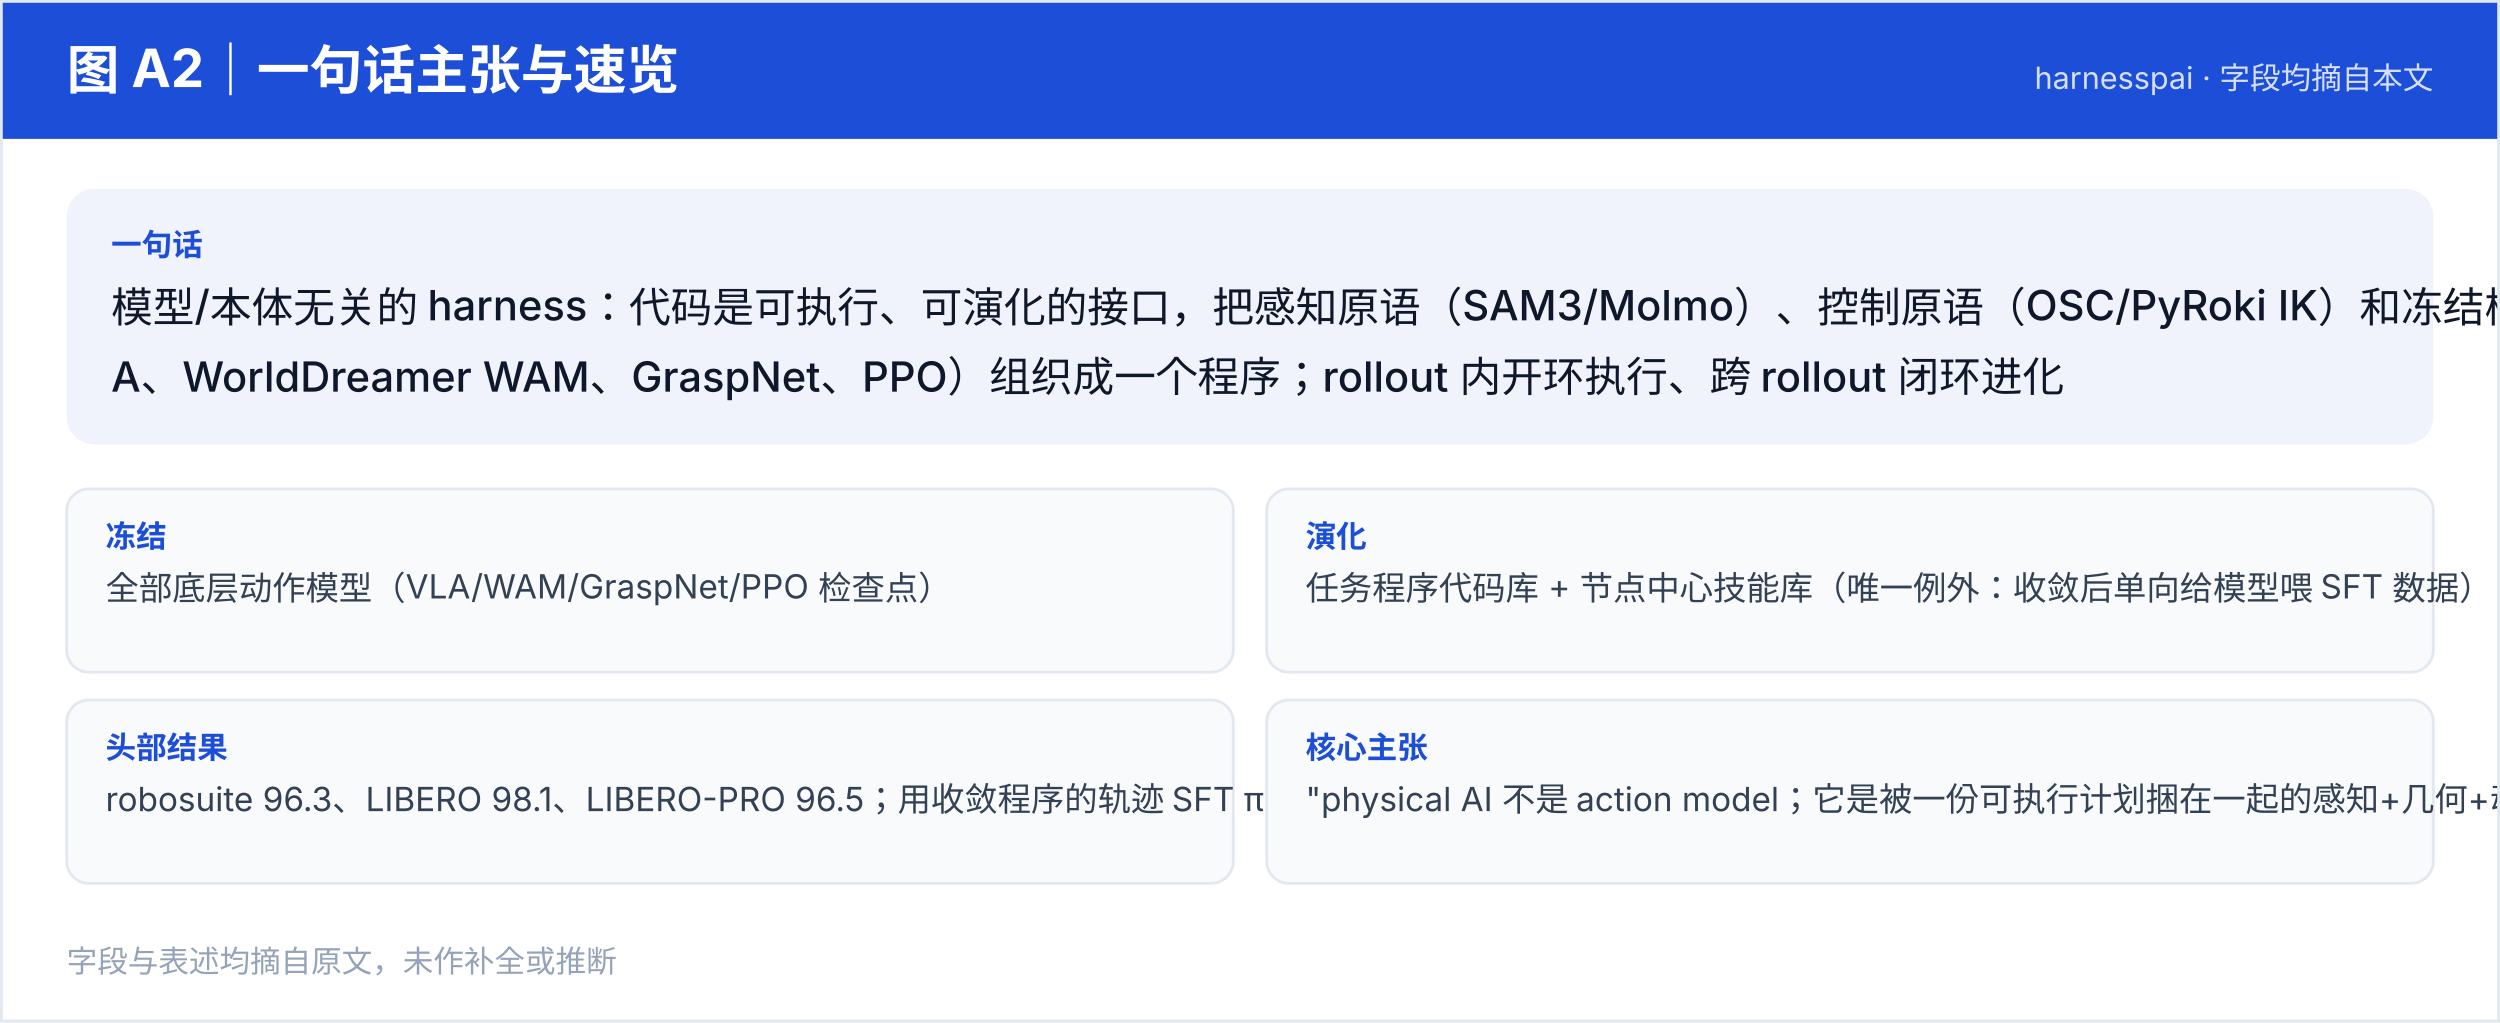
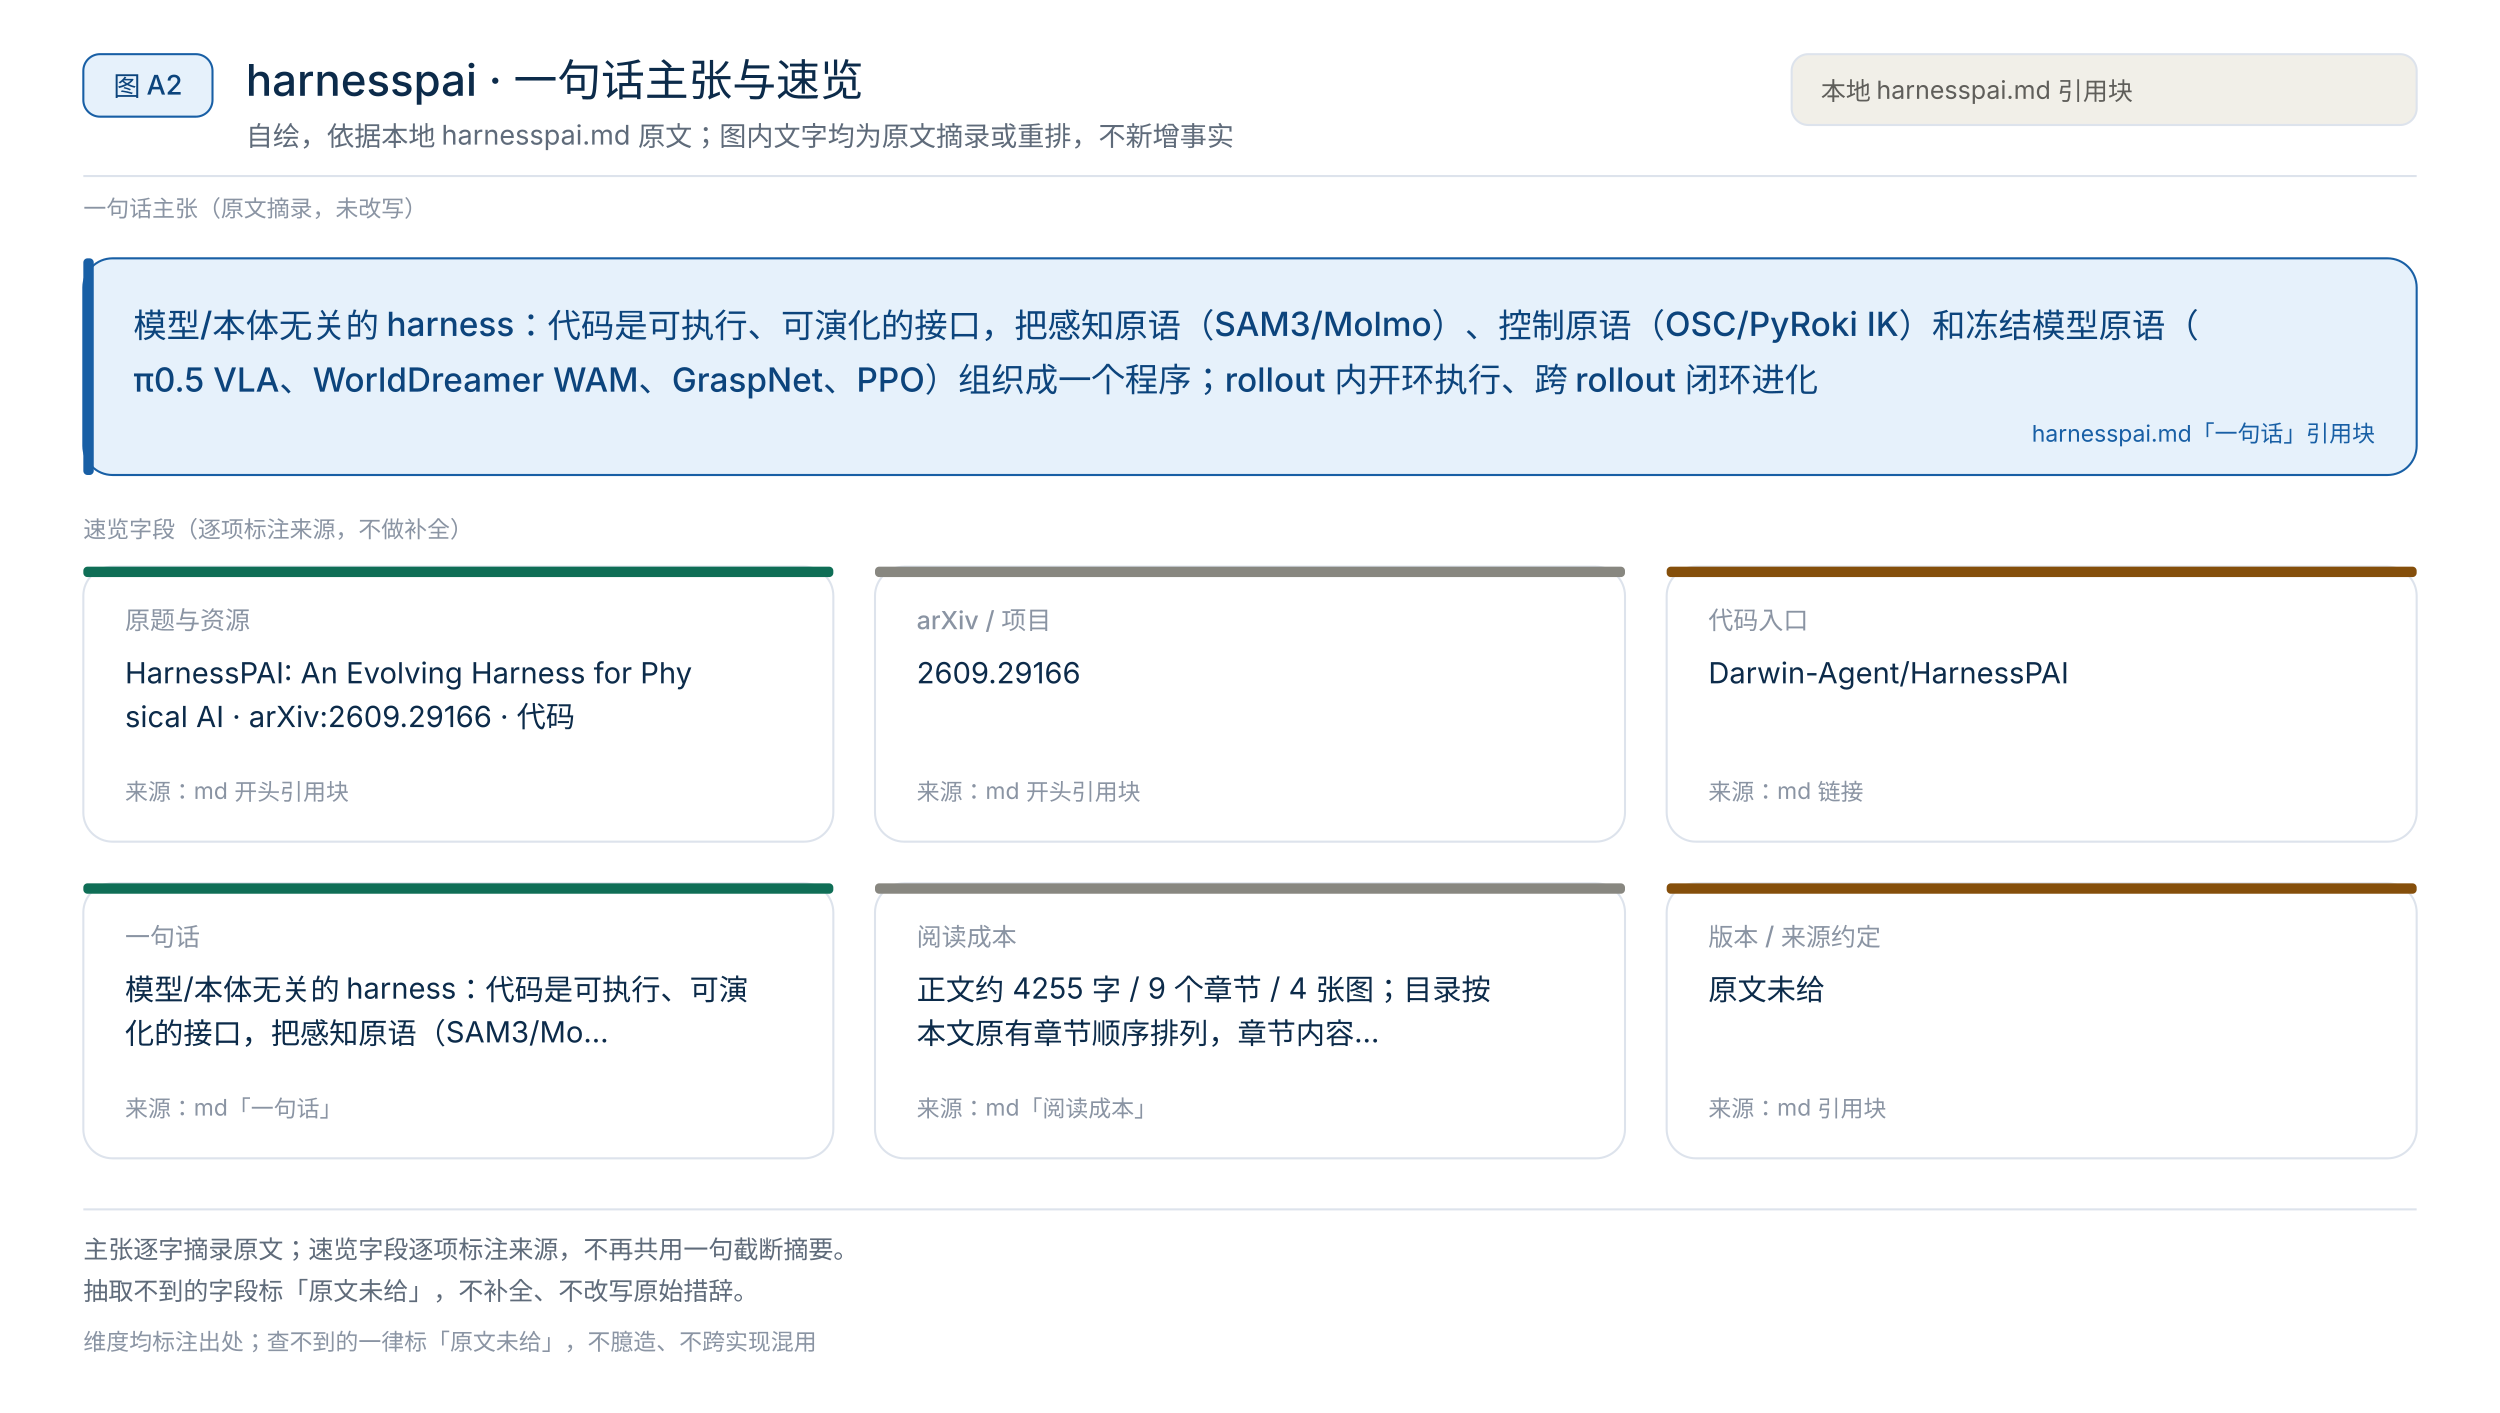
- <svg xmlns="http://www.w3.org/2000/svg" viewBox="0 0 900 368" width="900" height="368" font-family="PingFang SC, -apple-system, BlinkMacSystemFont, Microsoft YaHei, sans-serif">
-   <rect width="900" height="368" fill="#ffffff" />
-   <rect x="0" y="0" width="900" height="50" fill="#1d4ed8" />
-   <text x="24" y="32" font-size="19" fill="#ffffff" font-weight="700" text-anchor="start">图 A2｜一句话主张与速览</text>
-   <text x="876" y="32" font-size="11" fill="#ffffff" font-weight="400" text-anchor="end" opacity="0.82">harnesspai · 字段均摘自本文</text>
-   <rect x="24" y="68" width="852" height="92" rx="10" fill="#1d4ed8" opacity="0.07" />
-   <text x="40" y="92" font-size="11" fill="#1d4ed8" font-weight="700" text-anchor="start">一句话</text>
-   <text x="40" y="116" font-size="15" fill="#0f172a" font-weight="500" text-anchor="start">模型/本体无关的 harness：代码是可执行、可演化的接口，把感知原语（SAM3/Molmo）、控制原语（OSC/PyRoki IK）和冻结模型原语（π0.5 VL</text>
-   <text x="40" y="141" font-size="15" fill="#0f172a" font-weight="500" text-anchor="start">A、WorldDreamer WAM、GraspNet、PPO）组织成一个程序；rollout 内开环执行、跨 rollout 闭环进化</text>
-   <rect x="24" y="176" width="420" height="66" rx="8" fill="#f8fafc" stroke="#e2e8f0" />
-   <text x="38" y="197" font-size="11" fill="#1d4ed8" font-weight="700" text-anchor="start">冻结</text>
-   <text x="38" y="216" font-size="12" fill="#334155" font-weight="400" text-anchor="start">全部底层动作模型（VLA/WAM/GraspNet/PPO 检查点）</text>
-   <rect x="456" y="176" width="420" height="66" rx="8" fill="#f8fafc" stroke="#e2e8f0" />
-   <text x="470" y="197" font-size="11" fill="#1d4ed8" font-weight="700" text-anchor="start">演化</text>
-   <text x="470" y="216" font-size="12" fill="#334155" font-weight="400" text-anchor="start">任务程序代码库 + 节点中心技能库（唯一例外：收敛后单向给模型喂 SFT 数据）</text>
-   <rect x="24" y="252" width="420" height="66" rx="8" fill="#f8fafc" stroke="#e2e8f0" />
-   <text x="38" y="273" font-size="11" fill="#1d4ed8" font-weight="700" text-anchor="start">头部结果</text>
-   <text x="38" y="292" font-size="12" fill="#334155" font-weight="400" text-anchor="start">robosuite 96.3、LIBERO 98.1、LIBERO-PRO 96.5；用收敛程序的轨迹 SFT π0.5：LIBERO-PR</text>
-   <rect x="456" y="252" width="420" height="66" rx="8" fill="#f8fafc" stroke="#e2e8f0" />
-   <text x="470" y="273" font-size="11" fill="#1d4ed8" font-weight="700" text-anchor="start">核心主张</text>
-   <text x="470" y="292" font-size="12" fill="#334155" font-weight="400" text-anchor="start">"physical AI 不是 action model；它是被一份可执行计划捆在一起的感知+几何+动作，action model 只是其中</text>
-   <text x="24" y="350" font-size="11" fill="#94a3b8" font-weight="400" text-anchor="start">字段与表述均摘自原文，未作补全或推断</text>
-   <rect x="0.5" y="0.5" width="899" height="367" fill="none" stroke="#e2e8f0" />
+ <svg xmlns="http://www.w3.org/2000/svg" width="1200" height="678" viewBox="0 0 1200 678" role="img">
+   <defs>
+     <marker id="arrow" viewBox="0 0 10 10" refX="8" refY="5" markerWidth="6" markerHeight="6" orient="auto-start-reverse">
+       <path d="M2 1L8 5L2 9" fill="none" stroke="#185FA5" stroke-width="1.6" stroke-linecap="round" stroke-linejoin="round" />
+     </marker>
+   </defs>
+   <rect x="0" y="0" width="1200" height="678" rx="0" fill="#FFFFFF" stroke="#FFFFFF" stroke-width="1" />
+   <text x="118" y="46" font-family="-apple-system,BlinkMacSystemFont,'PingFang SC','Microsoft YaHei',sans-serif" font-size="21" font-weight="500" fill="#0C2B4A" text-anchor="start">harnesspai · 一句话主张与速览</text>
+   <text x="118" y="70" font-family="-apple-system,BlinkMacSystemFont,'PingFang SC','Microsoft YaHei',sans-serif" font-size="13" font-weight="400" fill="#5F6B7A" text-anchor="start">自绘，依据本地 harnesspai.md 原文；图内文字均为原文摘录或重排，不新增事实</text>
+   <rect x="40" y="84" width="1120" height="1" rx="0" fill="#DDE3EC" stroke="#DDE3EC" stroke-width="0" />
+   <rect x="860" y="26" width="300" height="34" rx="8" fill="#F1EFE8" stroke="#DDE3EC" stroke-width="1" />
+   <text x="874" y="48" font-family="-apple-system,BlinkMacSystemFont,'PingFang SC','Microsoft YaHei',sans-serif" font-size="12" font-weight="400" fill="#5F5E5A" text-anchor="start">本地 harnesspai.md 引用块</text>
+   <rect x="40" y="26" width="62" height="30" rx="8" fill="#E6F1FB" stroke="#185FA5" stroke-width="1" />
+   <text x="71" y="46" font-family="-apple-system,BlinkMacSystemFont,'PingFang SC','Microsoft YaHei',sans-serif" font-size="13" font-weight="500" fill="#0C447C" text-anchor="middle">图 A2</text>
+   <text x="40" y="104" font-family="-apple-system,BlinkMacSystemFont,'PingFang SC','Microsoft YaHei',sans-serif" font-size="11" font-weight="400" fill="#8A94A3" text-anchor="start">一句话主张（原文摘录，未改写）</text>
+   <rect x="40" y="124" width="1120" height="104" rx="14" fill="#E6F1FB" stroke="#185FA5" stroke-width="1" />
+   <rect x="40" y="124" width="5" height="104" rx="2" fill="#185FA5" stroke="#185FA5" stroke-width="0" />
+   <text x="64" y="162" font-family="-apple-system,BlinkMacSystemFont,'PingFang SC','Microsoft YaHei',sans-serif" font-size="16" font-weight="500" fill="#0C447C" text-anchor="start">模型/本体无关的 harness：代码是可执行、可演化的接口，把感知原语（SAM3/Molmo）、控制原语（OSC/PyRoki IK）和冻结模型原语（</text>
+   <text x="64" y="188" font-family="-apple-system,BlinkMacSystemFont,'PingFang SC','Microsoft YaHei',sans-serif" font-size="16" font-weight="500" fill="#0C447C" text-anchor="start">π0.5 VLA、WorldDreamer WAM、GraspNet、PPO）组织成一个程序；rollout 内开环执行、跨 rollout 闭环进化</text>
+   <text x="1140" y="212" font-family="-apple-system,BlinkMacSystemFont,'PingFang SC','Microsoft YaHei',sans-serif" font-size="11" font-weight="400" fill="#185FA5" text-anchor="end">harnesspai.md「一句话」引用块</text>
+   <text x="40" y="258" font-family="-apple-system,BlinkMacSystemFont,'PingFang SC','Microsoft YaHei',sans-serif" font-size="11" font-weight="400" fill="#8A94A3" text-anchor="start">速览字段（逐项标注来源，不做补全）</text>
+   <rect x="40" y="272" width="360" height="132" rx="14" fill="#FFFFFF" stroke="#DDE3EC" stroke-width="1" />
+   <rect x="40" y="272" width="360" height="5" rx="2" fill="#0F6E56" stroke="#0F6E56" stroke-width="0" />
+   <text x="60" y="302" font-family="-apple-system,BlinkMacSystemFont,'PingFang SC','Microsoft YaHei',sans-serif" font-size="12" font-weight="500" fill="#8A94A3" text-anchor="start">原题与资源</text>
+   <text x="60" y="328" font-family="-apple-system,BlinkMacSystemFont,'PingFang SC','Microsoft YaHei',sans-serif" font-size="14" font-weight="400" fill="#0C2B4A" text-anchor="start">HarnessPAI: An Evolving Harness for Phy</text>
+   <text x="60" y="349" font-family="-apple-system,BlinkMacSystemFont,'PingFang SC','Microsoft YaHei',sans-serif" font-size="14" font-weight="400" fill="#0C2B4A" text-anchor="start">sical AI · arXiv:2609.29166 · 代码</text>
+   <text x="60" y="384" font-family="-apple-system,BlinkMacSystemFont,'PingFang SC','Microsoft YaHei',sans-serif" font-size="11" font-weight="400" fill="#8A94A3" text-anchor="start">来源：md 开头引用块</text>
+   <rect x="420" y="272" width="360" height="132" rx="14" fill="#FFFFFF" stroke="#DDE3EC" stroke-width="1" />
+   <rect x="420" y="272" width="360" height="5" rx="2" fill="#888780" stroke="#888780" stroke-width="0" />
+   <text x="440" y="302" font-family="-apple-system,BlinkMacSystemFont,'PingFang SC','Microsoft YaHei',sans-serif" font-size="12" font-weight="500" fill="#8A94A3" text-anchor="start">arXiv / 项目</text>
+   <text x="440" y="328" font-family="-apple-system,BlinkMacSystemFont,'PingFang SC','Microsoft YaHei',sans-serif" font-size="14" font-weight="400" fill="#0C2B4A" text-anchor="start">2609.29166</text>
+   <text x="440" y="384" font-family="-apple-system,BlinkMacSystemFont,'PingFang SC','Microsoft YaHei',sans-serif" font-size="11" font-weight="400" fill="#8A94A3" text-anchor="start">来源：md 开头引用块</text>
+   <rect x="800" y="272" width="360" height="132" rx="14" fill="#FFFFFF" stroke="#DDE3EC" stroke-width="1" />
+   <rect x="800" y="272" width="360" height="5" rx="2" fill="#854F0B" stroke="#854F0B" stroke-width="0" />
+   <text x="820" y="302" font-family="-apple-system,BlinkMacSystemFont,'PingFang SC','Microsoft YaHei',sans-serif" font-size="12" font-weight="500" fill="#8A94A3" text-anchor="start">代码入口</text>
+   <text x="820" y="328" font-family="-apple-system,BlinkMacSystemFont,'PingFang SC','Microsoft YaHei',sans-serif" font-size="14" font-weight="400" fill="#0C2B4A" text-anchor="start">Darwin-Agent/HarnessPAI</text>
+   <text x="820" y="384" font-family="-apple-system,BlinkMacSystemFont,'PingFang SC','Microsoft YaHei',sans-serif" font-size="11" font-weight="400" fill="#8A94A3" text-anchor="start">来源：md 链接</text>
+   <rect x="40" y="424" width="360" height="132" rx="14" fill="#FFFFFF" stroke="#DDE3EC" stroke-width="1" />
+   <rect x="40" y="424" width="360" height="5" rx="2" fill="#0F6E56" stroke="#0F6E56" stroke-width="0" />
+   <text x="60" y="454" font-family="-apple-system,BlinkMacSystemFont,'PingFang SC','Microsoft YaHei',sans-serif" font-size="12" font-weight="500" fill="#8A94A3" text-anchor="start">一句话</text>
+   <text x="60" y="480" font-family="-apple-system,BlinkMacSystemFont,'PingFang SC','Microsoft YaHei',sans-serif" font-size="14" font-weight="400" fill="#0C2B4A" text-anchor="start">模型/本体无关的 harness：代码是可执行、可演</text>
+   <text x="60" y="501" font-family="-apple-system,BlinkMacSystemFont,'PingFang SC','Microsoft YaHei',sans-serif" font-size="14" font-weight="400" fill="#0C2B4A" text-anchor="start">化的接口，把感知原语（SAM3/Mo…</text>
+   <text x="60" y="536" font-family="-apple-system,BlinkMacSystemFont,'PingFang SC','Microsoft YaHei',sans-serif" font-size="11" font-weight="400" fill="#8A94A3" text-anchor="start">来源：md「一句话」</text>
+   <rect x="420" y="424" width="360" height="132" rx="14" fill="#FFFFFF" stroke="#DDE3EC" stroke-width="1" />
+   <rect x="420" y="424" width="360" height="5" rx="2" fill="#888780" stroke="#888780" stroke-width="0" />
+   <text x="440" y="454" font-family="-apple-system,BlinkMacSystemFont,'PingFang SC','Microsoft YaHei',sans-serif" font-size="12" font-weight="500" fill="#8A94A3" text-anchor="start">阅读成本</text>
+   <text x="440" y="480" font-family="-apple-system,BlinkMacSystemFont,'PingFang SC','Microsoft YaHei',sans-serif" font-size="14" font-weight="400" fill="#0C2B4A" text-anchor="start">正文约 4255 字 / 9 个章节 / 4 张图；目录按</text>
+   <text x="440" y="501" font-family="-apple-system,BlinkMacSystemFont,'PingFang SC','Microsoft YaHei',sans-serif" font-size="14" font-weight="400" fill="#0C2B4A" text-anchor="start">本文原有章节顺序排列，章节内容…</text>
+   <text x="440" y="536" font-family="-apple-system,BlinkMacSystemFont,'PingFang SC','Microsoft YaHei',sans-serif" font-size="11" font-weight="400" fill="#8A94A3" text-anchor="start">来源：md「阅读成本」</text>
+   <rect x="800" y="424" width="360" height="132" rx="14" fill="#FFFFFF" stroke="#DDE3EC" stroke-width="1" />
+   <rect x="800" y="424" width="360" height="5" rx="2" fill="#854F0B" stroke="#854F0B" stroke-width="0" />
+   <text x="820" y="454" font-family="-apple-system,BlinkMacSystemFont,'PingFang SC','Microsoft YaHei',sans-serif" font-size="12" font-weight="500" fill="#8A94A3" text-anchor="start">版本 / 来源约定</text>
+   <text x="820" y="480" font-family="-apple-system,BlinkMacSystemFont,'PingFang SC','Microsoft YaHei',sans-serif" font-size="14" font-weight="400" fill="#0C2B4A" text-anchor="start">原文未给</text>
+   <text x="820" y="536" font-family="-apple-system,BlinkMacSystemFont,'PingFang SC','Microsoft YaHei',sans-serif" font-size="11" font-weight="400" fill="#8A94A3" text-anchor="start">来源：md 引用块</text>
+   <rect x="40" y="580" width="1120" height="1" rx="0" fill="#DDE3EC" stroke="#DDE3EC" stroke-width="0" />
+   <text x="40" y="604" font-family="-apple-system,BlinkMacSystemFont,'PingFang SC','Microsoft YaHei',sans-serif" font-size="12" font-weight="400" fill="#5F6B7A" text-anchor="start">主张逐字摘录原文；速览字段逐项标注来源，不再共用一句截断摘要。</text>
+   <text x="40" y="624" font-family="-apple-system,BlinkMacSystemFont,'PingFang SC','Microsoft YaHei',sans-serif" font-size="12" font-weight="400" fill="#5F6B7A" text-anchor="start">抽取不到的字段标「原文未给」，不补全、不改写原始措辞。</text>
+   <text x="40" y="648" font-family="-apple-system,BlinkMacSystemFont,'PingFang SC','Microsoft YaHei',sans-serif" font-size="11" font-weight="400" fill="#8A94A3" text-anchor="start">维度均标注出处；查不到的一律标「原文未给」，不臆造、不跨实现混用</text>
</svg>
